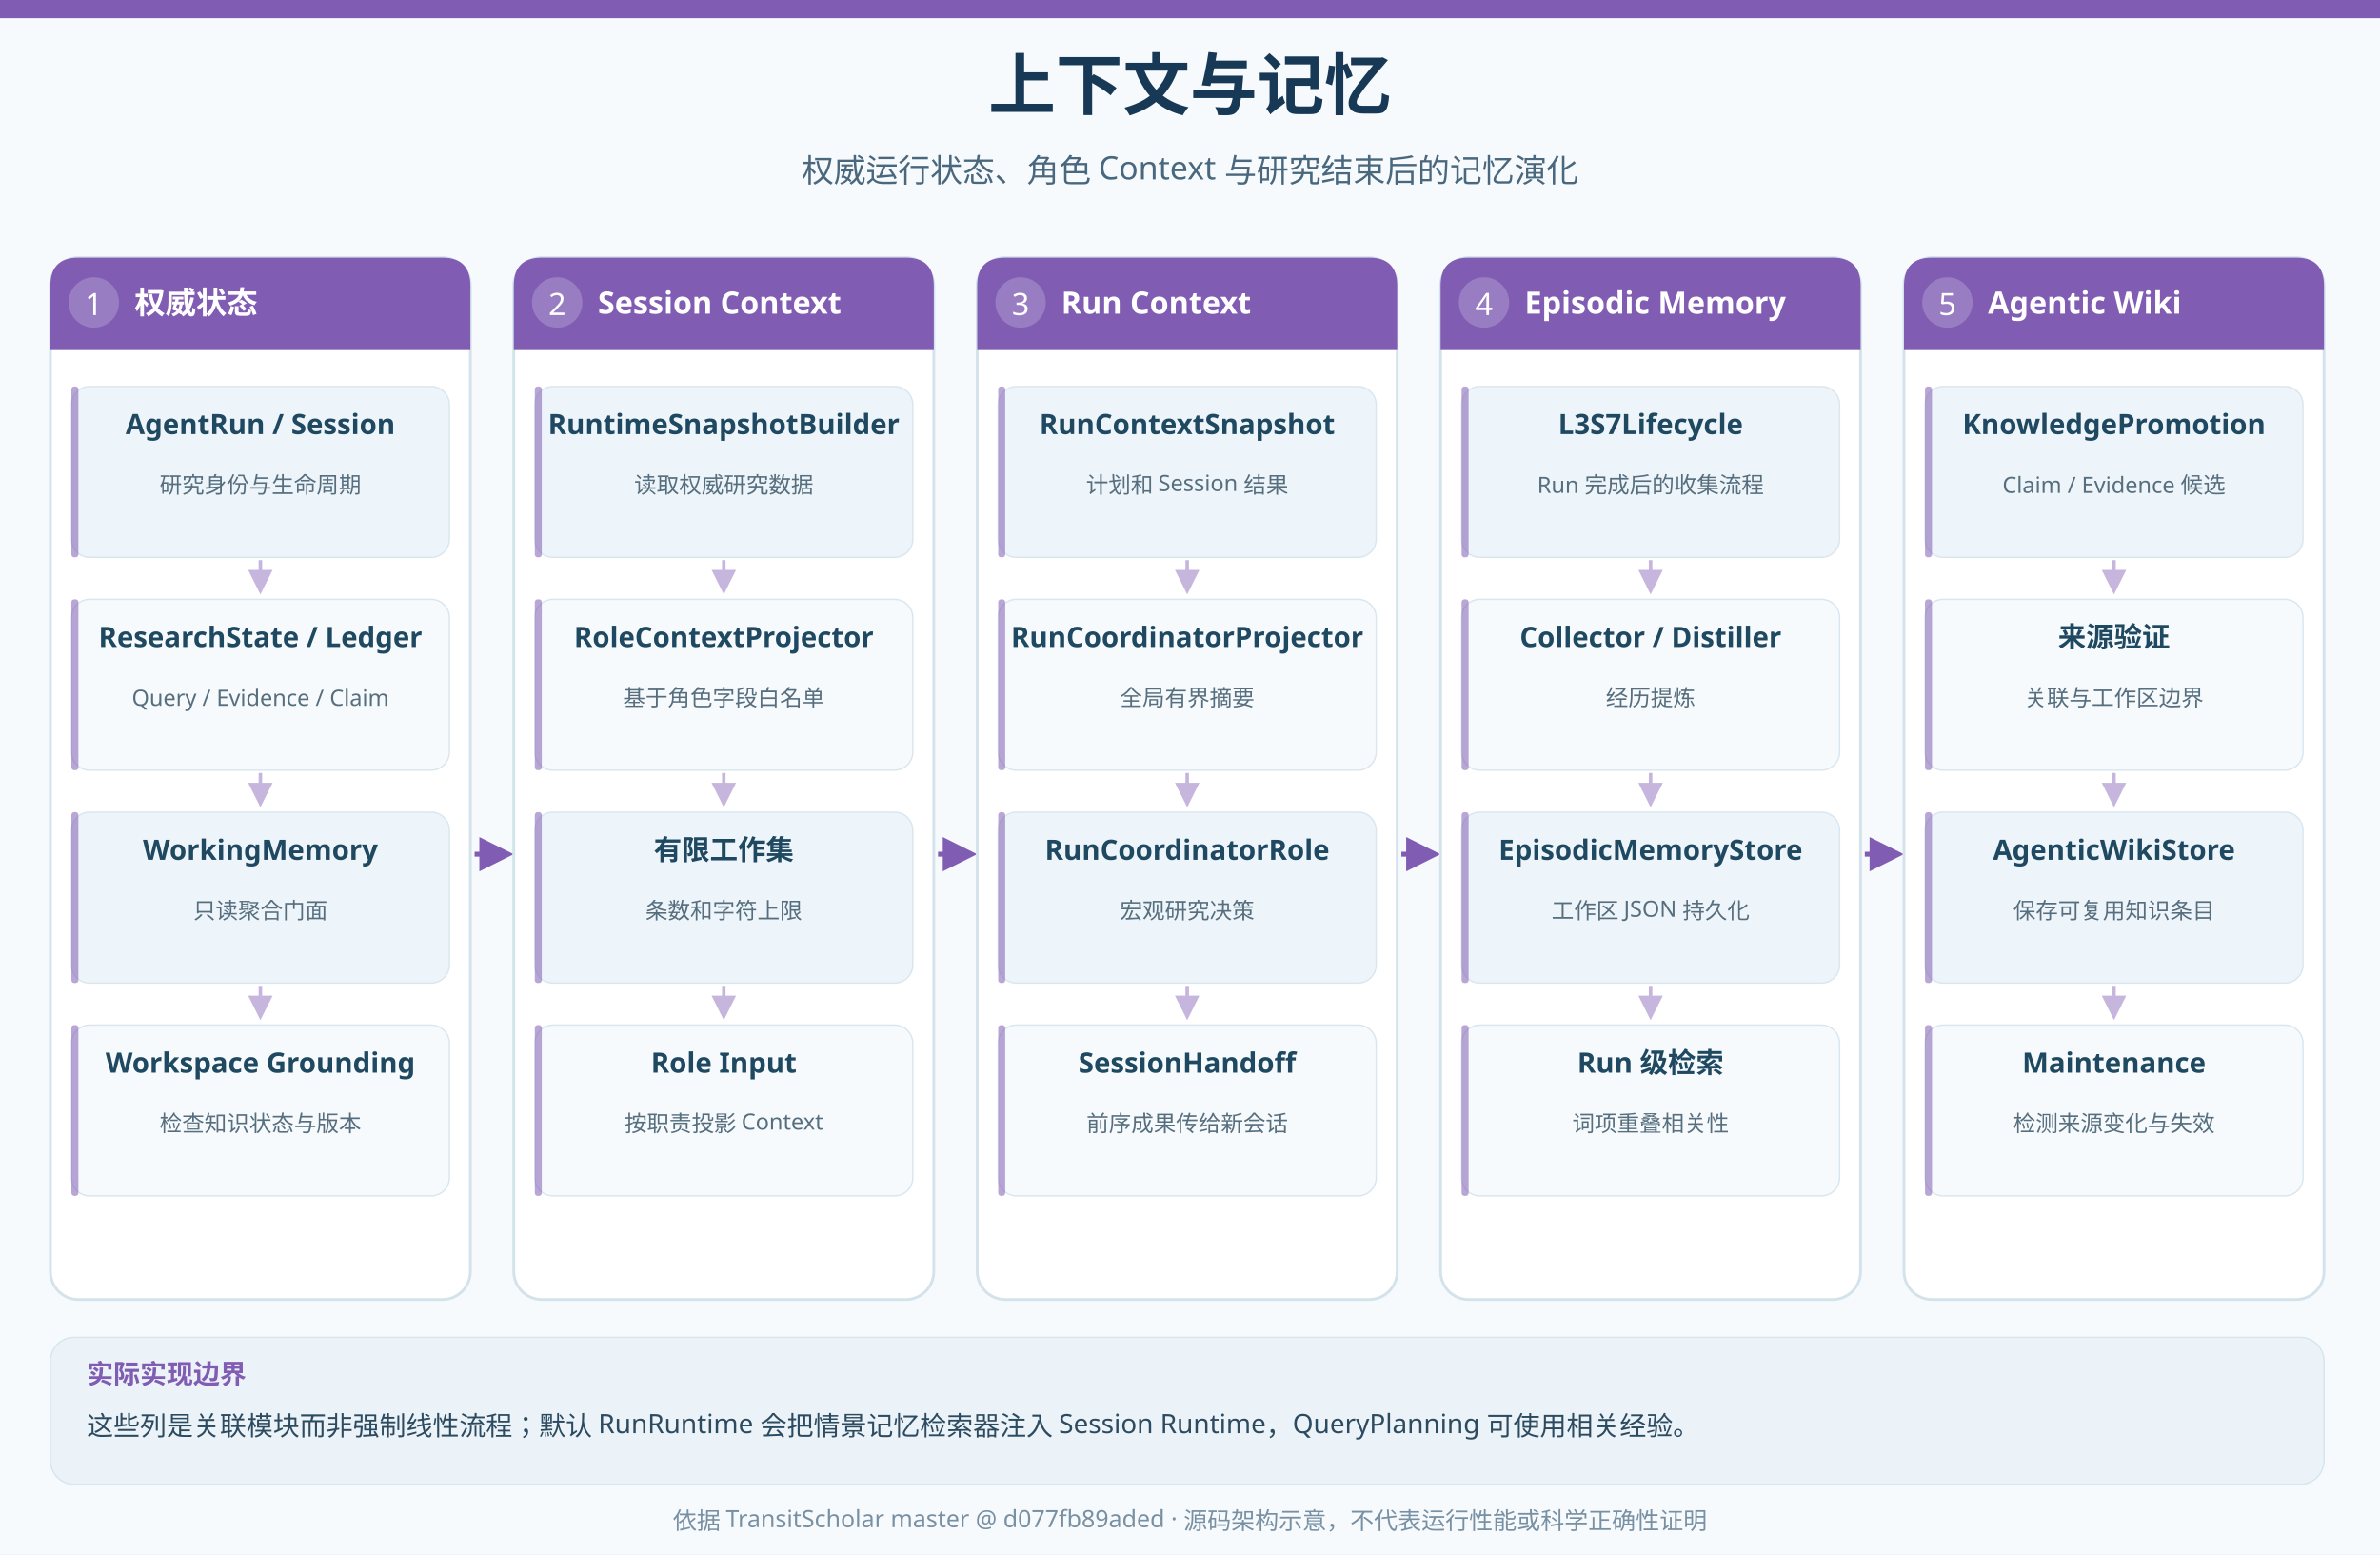
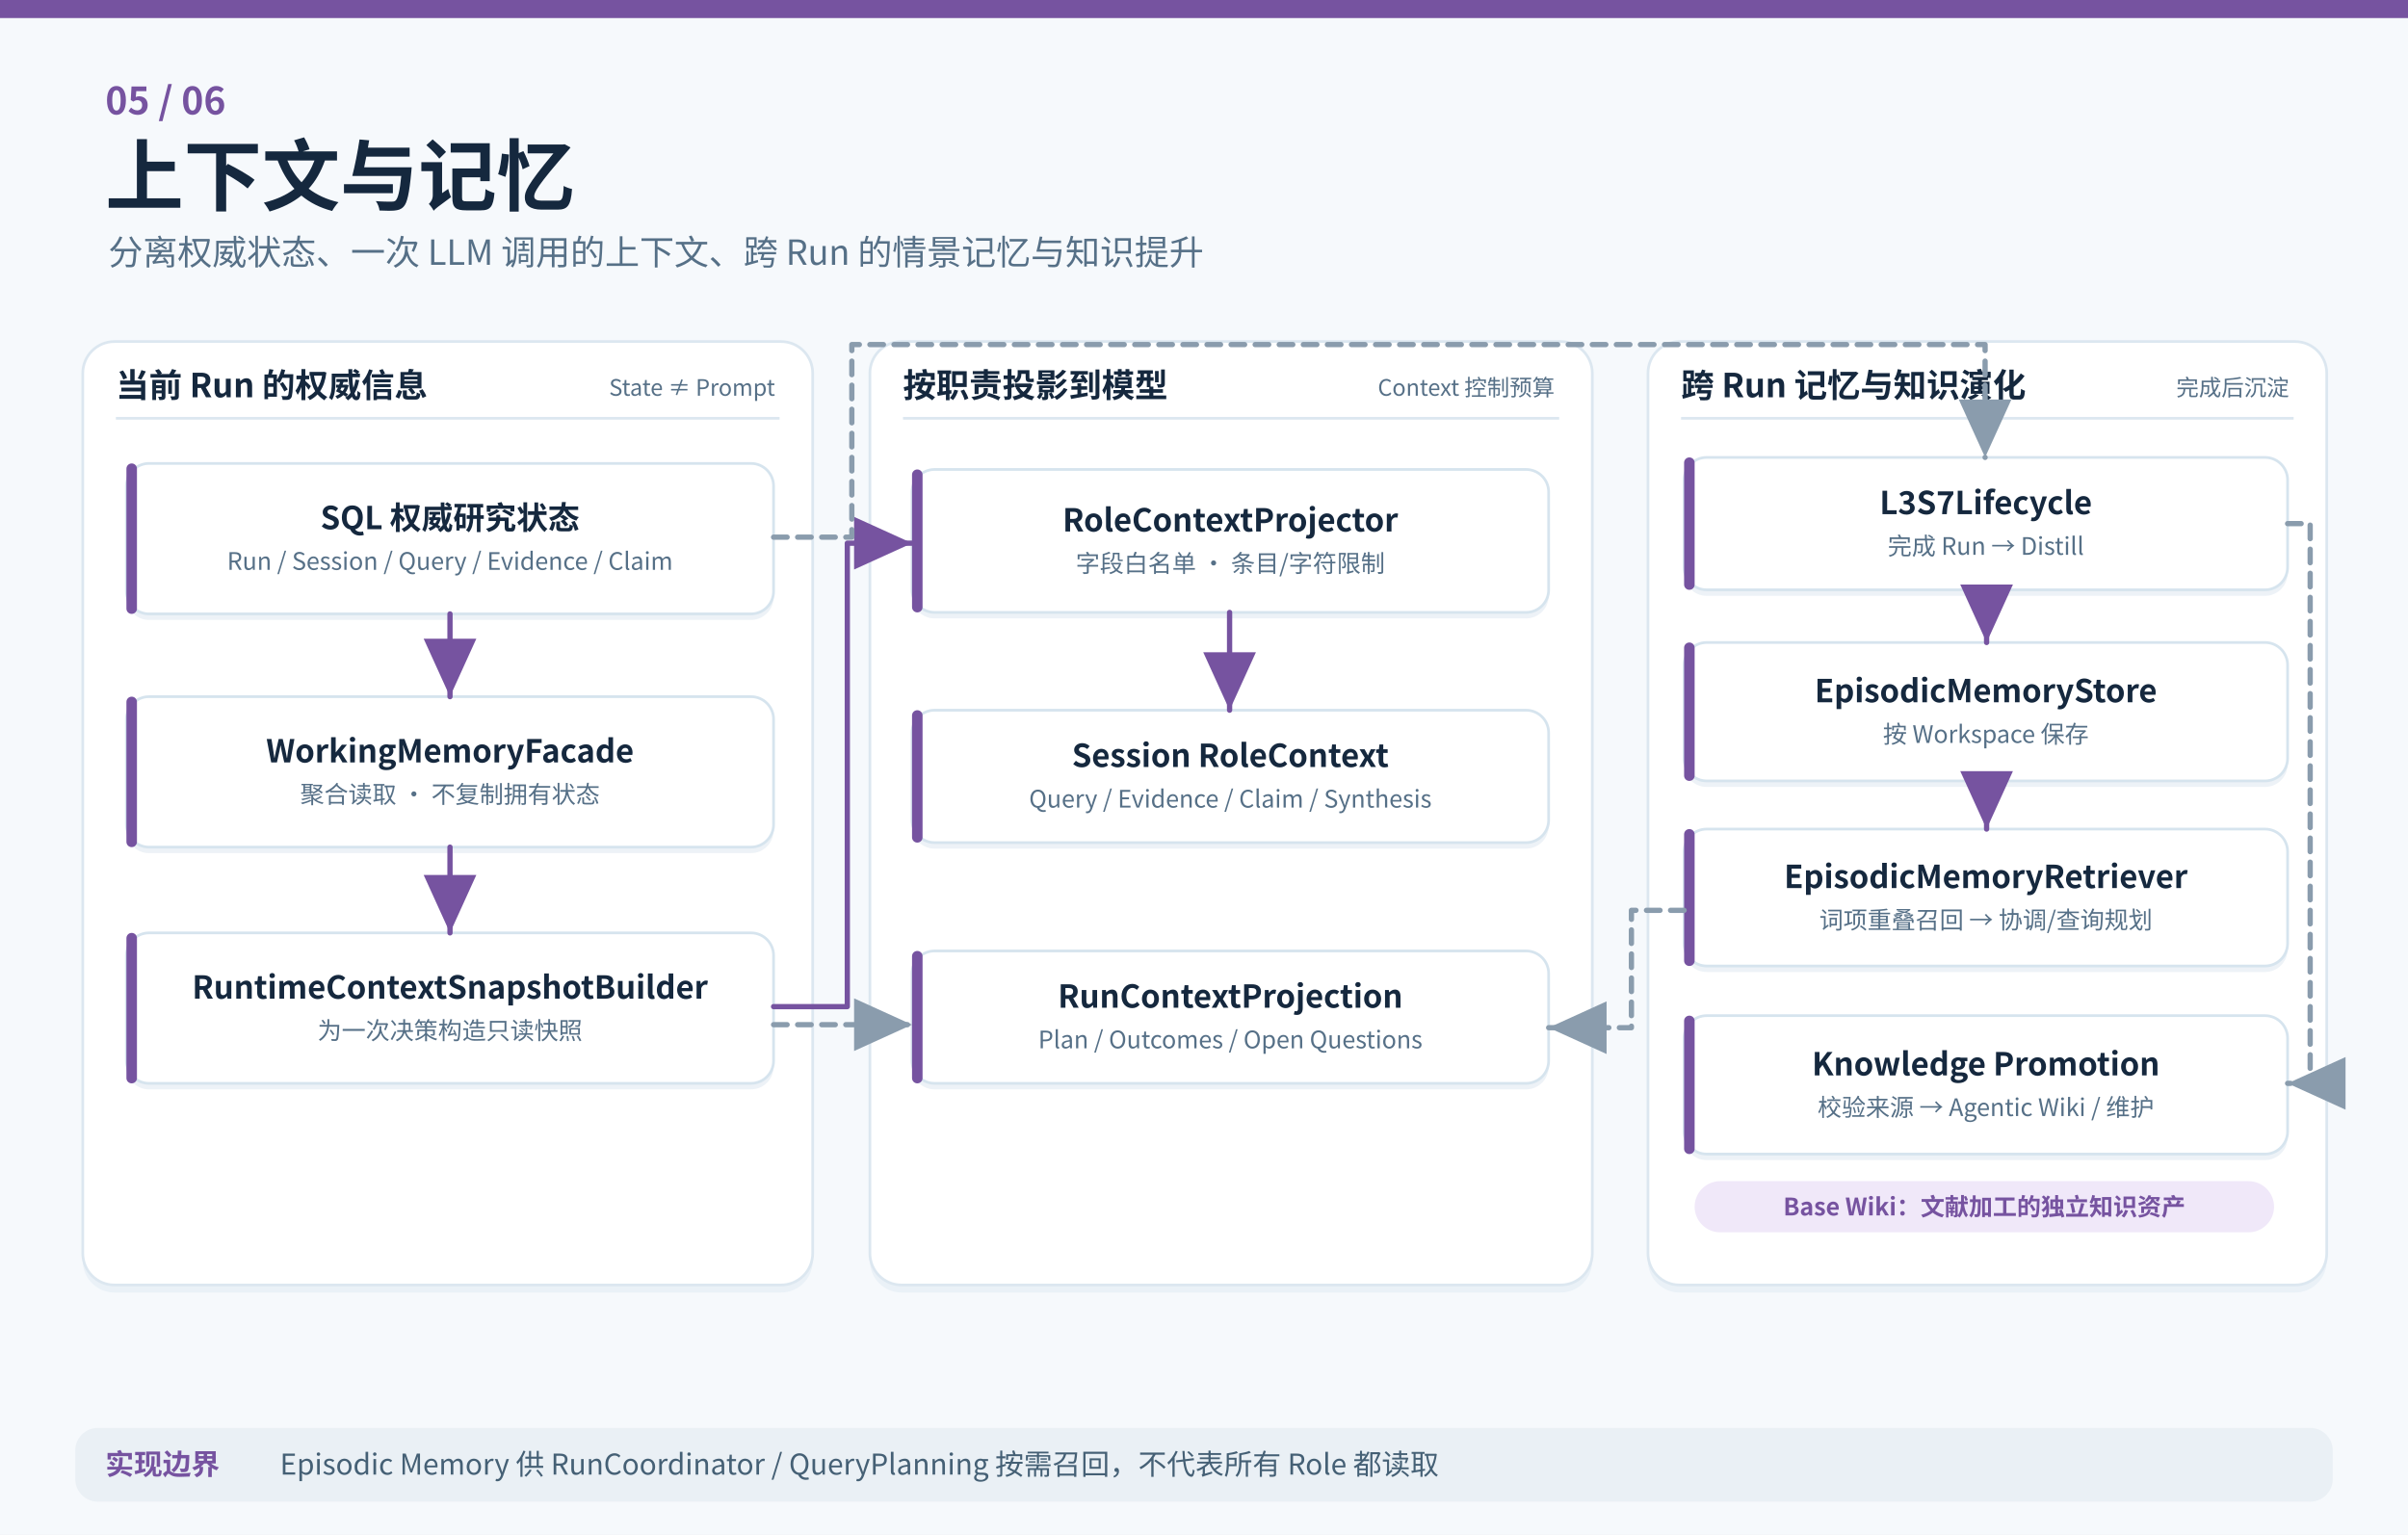
- <svg xmlns="http://www.w3.org/2000/svg" width="1700" height="1110" viewBox="0 0 1700 1110" role="img" aria-labelledby="title">
+ <svg xmlns="http://www.w3.org/2000/svg" baseProfile="full" height="1020px" version="1.1" viewBox="0 0 1600 1020" width="1600px">
  <defs>
-     <marker id="ar" viewBox="0 0 10 10" refX="8" refY="5" markerWidth="7" markerHeight="7" orient="auto">
-       <path d="M0 0L10 5L0 10Z" fill="#805cb3" />
+     <marker id="arrow" markerHeight="12" markerWidth="13" orient="auto" refX="12" refY="6">
+       <path d="M 1 1 L 12 6 L 1 11 z" fill="#7653a0" />
+     </marker>
+     <marker id="arrowmute" markerHeight="12" markerWidth="13" orient="auto" refX="12" refY="6">
+       <path d="M 1 1 L 12 6 L 1 11 z" fill="#8a9cad" />
    </marker>
  </defs>
-   <rect width="1700" height="1110" fill="#f7fafd" />
-   <style>text{font-family:"Noto Sans SC","Microsoft YaHei","PingFang SC",sans-serif}</style>
-   <rect width="1700" height="13" fill="#805cb3" />
-   <text x="850" y="78" text-anchor="middle" font-size="48" font-weight="700" fill="#173956">上下文与记忆</text>
-   <text x="850" y="130" text-anchor="middle" font-size="23" fill="#49677d">权威运行状态、角色 Context 与研究结束后的记忆演化</text>
-   <rect x="36" y="184" width="300" height="744" rx="20" fill="#fff" stroke="#d4e2eb" stroke-width="2" />
-   <path d="M56 184H316Q336 184 336 204V250H36V204Q36 184 56 184Z" fill="#805cb3" />
-   <circle cx="67" cy="216" r="18" fill="#ffffff" opacity=".2" />
-   <text x="67" y="225" text-anchor="middle" font-size="22" fill="#fff">1</text>
-   <text x="96" y="224" fill="#fff" font-size="22" font-weight="700">权威状态</text>
-   <rect x="51" y="276" width="270" height="122" rx="13" fill="#eef5fa" stroke="#d9e6ef" />
-   <rect x="51" y="276" width="5" height="122" rx="2" fill="#805cb3" opacity=".55" />
-   <text x="186" y="310" text-anchor="middle" font-size="20" font-weight="700" fill="#1f4861">
-     <tspan x="186" dy="0">AgentRun / Session</tspan>
-   </text>
-   <text x="186" y="352" text-anchor="middle" font-size="16" fill="#566e7e">
-     <tspan x="186" dy="0">研究身份与生命周期</tspan>
-   </text>
-   <path d="M186 400v21" stroke="#805cb3" opacity=".45" stroke-width="2.5" marker-end="url(#ar)" />
-   <rect x="51" y="428" width="270" height="122" rx="13" fill="#f6fafc" stroke="#d9e6ef" />
-   <rect x="51" y="428" width="5" height="122" rx="2" fill="#805cb3" opacity=".55" />
-   <text x="186" y="462" text-anchor="middle" font-size="20" font-weight="700" fill="#1f4861">
-     <tspan x="186" dy="0">ResearchState / Ledger</tspan>
-   </text>
-   <text x="186" y="504" text-anchor="middle" font-size="16" fill="#566e7e">
-     <tspan x="186" dy="0">Query / Evidence / Claim</tspan>
-   </text>
-   <path d="M186 552v21" stroke="#805cb3" opacity=".45" stroke-width="2.5" marker-end="url(#ar)" />
-   <rect x="51" y="580" width="270" height="122" rx="13" fill="#eef5fa" stroke="#d9e6ef" />
-   <rect x="51" y="580" width="5" height="122" rx="2" fill="#805cb3" opacity=".55" />
-   <text x="186" y="614" text-anchor="middle" font-size="20" font-weight="700" fill="#1f4861">
-     <tspan x="186" dy="0">WorkingMemory</tspan>
-   </text>
-   <text x="186" y="656" text-anchor="middle" font-size="16" fill="#566e7e">
-     <tspan x="186" dy="0">只读聚合门面</tspan>
-   </text>
-   <path d="M186 704v21" stroke="#805cb3" opacity=".45" stroke-width="2.5" marker-end="url(#ar)" />
-   <rect x="51" y="732" width="270" height="122" rx="13" fill="#f6fafc" stroke="#d9e6ef" />
-   <rect x="51" y="732" width="5" height="122" rx="2" fill="#805cb3" opacity=".55" />
-   <text x="186" y="766" text-anchor="middle" font-size="20" font-weight="700" fill="#1f4861">
-     <tspan x="186" dy="0">Workspace Grounding</tspan>
-   </text>
-   <text x="186" y="808" text-anchor="middle" font-size="16" fill="#566e7e">
-     <tspan x="186" dy="0">检查知识状态与版本</tspan>
-   </text>
-   <path d="M339 610h23" stroke="#805cb3" stroke-width="3.5" fill="none" stroke-dasharray="6 5" marker-end="url(#ar)" />
-   <rect x="367" y="184" width="300" height="744" rx="20" fill="#fff" stroke="#d4e2eb" stroke-width="2" />
-   <path d="M387 184H647Q667 184 667 204V250H367V204Q367 184 387 184Z" fill="#805cb3" />
-   <circle cx="398" cy="216" r="18" fill="#ffffff" opacity=".2" />
-   <text x="398" y="225" text-anchor="middle" font-size="22" fill="#fff">2</text>
-   <text x="427" y="224" fill="#fff" font-size="22" font-weight="700">Session Context</text>
-   <rect x="382" y="276" width="270" height="122" rx="13" fill="#eef5fa" stroke="#d9e6ef" />
-   <rect x="382" y="276" width="5" height="122" rx="2" fill="#805cb3" opacity=".55" />
-   <text x="517" y="310" text-anchor="middle" font-size="20" font-weight="700" fill="#1f4861">
-     <tspan x="517" dy="0">RuntimeSnapshotBuilder</tspan>
-   </text>
-   <text x="517" y="352" text-anchor="middle" font-size="16" fill="#566e7e">
-     <tspan x="517" dy="0">读取权威研究数据</tspan>
-   </text>
-   <path d="M517 400v21" stroke="#805cb3" opacity=".45" stroke-width="2.5" marker-end="url(#ar)" />
-   <rect x="382" y="428" width="270" height="122" rx="13" fill="#f6fafc" stroke="#d9e6ef" />
-   <rect x="382" y="428" width="5" height="122" rx="2" fill="#805cb3" opacity=".55" />
-   <text x="517" y="462" text-anchor="middle" font-size="20" font-weight="700" fill="#1f4861">
-     <tspan x="517" dy="0">RoleContextProjector</tspan>
-   </text>
-   <text x="517" y="504" text-anchor="middle" font-size="16" fill="#566e7e">
-     <tspan x="517" dy="0">基于角色字段白名单</tspan>
-   </text>
-   <path d="M517 552v21" stroke="#805cb3" opacity=".45" stroke-width="2.5" marker-end="url(#ar)" />
-   <rect x="382" y="580" width="270" height="122" rx="13" fill="#eef5fa" stroke="#d9e6ef" />
-   <rect x="382" y="580" width="5" height="122" rx="2" fill="#805cb3" opacity=".55" />
-   <text x="517" y="614" text-anchor="middle" font-size="20" font-weight="700" fill="#1f4861">
-     <tspan x="517" dy="0">有限工作集</tspan>
-   </text>
-   <text x="517" y="656" text-anchor="middle" font-size="16" fill="#566e7e">
-     <tspan x="517" dy="0">条数和字符上限</tspan>
-   </text>
-   <path d="M517 704v21" stroke="#805cb3" opacity=".45" stroke-width="2.5" marker-end="url(#ar)" />
-   <rect x="382" y="732" width="270" height="122" rx="13" fill="#f6fafc" stroke="#d9e6ef" />
-   <rect x="382" y="732" width="5" height="122" rx="2" fill="#805cb3" opacity=".55" />
-   <text x="517" y="766" text-anchor="middle" font-size="20" font-weight="700" fill="#1f4861">
-     <tspan x="517" dy="0">Role Input</tspan>
-   </text>
-   <text x="517" y="808" text-anchor="middle" font-size="16" fill="#566e7e">
-     <tspan x="517" dy="0">按职责投影 Context</tspan>
-   </text>
-   <path d="M670 610h23" stroke="#805cb3" stroke-width="3.5" fill="none" stroke-dasharray="6 5" marker-end="url(#ar)" />
-   <rect x="698" y="184" width="300" height="744" rx="20" fill="#fff" stroke="#d4e2eb" stroke-width="2" />
-   <path d="M718 184H978Q998 184 998 204V250H698V204Q698 184 718 184Z" fill="#805cb3" />
-   <circle cx="729" cy="216" r="18" fill="#ffffff" opacity=".2" />
-   <text x="729" y="225" text-anchor="middle" font-size="22" fill="#fff">3</text>
-   <text x="758" y="224" fill="#fff" font-size="22" font-weight="700">Run Context</text>
-   <rect x="713" y="276" width="270" height="122" rx="13" fill="#eef5fa" stroke="#d9e6ef" />
-   <rect x="713" y="276" width="5" height="122" rx="2" fill="#805cb3" opacity=".55" />
-   <text x="848" y="310" text-anchor="middle" font-size="20" font-weight="700" fill="#1f4861">
-     <tspan x="848" dy="0">RunContextSnapshot</tspan>
-   </text>
-   <text x="848" y="352" text-anchor="middle" font-size="16" fill="#566e7e">
-     <tspan x="848" dy="0">计划和 Session 结果</tspan>
-   </text>
-   <path d="M848 400v21" stroke="#805cb3" opacity=".45" stroke-width="2.5" marker-end="url(#ar)" />
-   <rect x="713" y="428" width="270" height="122" rx="13" fill="#f6fafc" stroke="#d9e6ef" />
-   <rect x="713" y="428" width="5" height="122" rx="2" fill="#805cb3" opacity=".55" />
-   <text x="848" y="462" text-anchor="middle" font-size="20" font-weight="700" fill="#1f4861">
-     <tspan x="848" dy="0">RunCoordinatorProjector</tspan>
-   </text>
-   <text x="848" y="504" text-anchor="middle" font-size="16" fill="#566e7e">
-     <tspan x="848" dy="0">全局有界摘要</tspan>
-   </text>
-   <path d="M848 552v21" stroke="#805cb3" opacity=".45" stroke-width="2.5" marker-end="url(#ar)" />
-   <rect x="713" y="580" width="270" height="122" rx="13" fill="#eef5fa" stroke="#d9e6ef" />
-   <rect x="713" y="580" width="5" height="122" rx="2" fill="#805cb3" opacity=".55" />
-   <text x="848" y="614" text-anchor="middle" font-size="20" font-weight="700" fill="#1f4861">
-     <tspan x="848" dy="0">RunCoordinatorRole</tspan>
-   </text>
-   <text x="848" y="656" text-anchor="middle" font-size="16" fill="#566e7e">
-     <tspan x="848" dy="0">宏观研究决策</tspan>
-   </text>
-   <path d="M848 704v21" stroke="#805cb3" opacity=".45" stroke-width="2.5" marker-end="url(#ar)" />
-   <rect x="713" y="732" width="270" height="122" rx="13" fill="#f6fafc" stroke="#d9e6ef" />
-   <rect x="713" y="732" width="5" height="122" rx="2" fill="#805cb3" opacity=".55" />
-   <text x="848" y="766" text-anchor="middle" font-size="20" font-weight="700" fill="#1f4861">
-     <tspan x="848" dy="0">SessionHandoff</tspan>
-   </text>
-   <text x="848" y="808" text-anchor="middle" font-size="16" fill="#566e7e">
-     <tspan x="848" dy="0">前序成果传给新会话</tspan>
-   </text>
-   <path d="M1001 610h23" stroke="#805cb3" stroke-width="3.5" fill="none" stroke-dasharray="6 5" marker-end="url(#ar)" />
-   <rect x="1029" y="184" width="300" height="744" rx="20" fill="#fff" stroke="#d4e2eb" stroke-width="2" />
-   <path d="M1049 184H1309Q1329 184 1329 204V250H1029V204Q1029 184 1049 184Z" fill="#805cb3" />
-   <circle cx="1060" cy="216" r="18" fill="#ffffff" opacity=".2" />
-   <text x="1060" y="225" text-anchor="middle" font-size="22" fill="#fff">4</text>
-   <text x="1089" y="224" fill="#fff" font-size="22" font-weight="700">Episodic Memory</text>
-   <rect x="1044" y="276" width="270" height="122" rx="13" fill="#eef5fa" stroke="#d9e6ef" />
-   <rect x="1044" y="276" width="5" height="122" rx="2" fill="#805cb3" opacity=".55" />
-   <text x="1179" y="310" text-anchor="middle" font-size="20" font-weight="700" fill="#1f4861">
-     <tspan x="1179" dy="0">L3S7Lifecycle</tspan>
-   </text>
-   <text x="1179" y="352" text-anchor="middle" font-size="16" fill="#566e7e">
-     <tspan x="1179" dy="0">Run 完成后的收集流程</tspan>
-   </text>
-   <path d="M1179 400v21" stroke="#805cb3" opacity=".45" stroke-width="2.5" marker-end="url(#ar)" />
-   <rect x="1044" y="428" width="270" height="122" rx="13" fill="#f6fafc" stroke="#d9e6ef" />
-   <rect x="1044" y="428" width="5" height="122" rx="2" fill="#805cb3" opacity=".55" />
-   <text x="1179" y="462" text-anchor="middle" font-size="20" font-weight="700" fill="#1f4861">
-     <tspan x="1179" dy="0">Collector / Distiller</tspan>
-   </text>
-   <text x="1179" y="504" text-anchor="middle" font-size="16" fill="#566e7e">
-     <tspan x="1179" dy="0">经历提炼</tspan>
-   </text>
-   <path d="M1179 552v21" stroke="#805cb3" opacity=".45" stroke-width="2.5" marker-end="url(#ar)" />
-   <rect x="1044" y="580" width="270" height="122" rx="13" fill="#eef5fa" stroke="#d9e6ef" />
-   <rect x="1044" y="580" width="5" height="122" rx="2" fill="#805cb3" opacity=".55" />
-   <text x="1179" y="614" text-anchor="middle" font-size="20" font-weight="700" fill="#1f4861">
-     <tspan x="1179" dy="0">EpisodicMemoryStore</tspan>
-   </text>
-   <text x="1179" y="656" text-anchor="middle" font-size="16" fill="#566e7e">
-     <tspan x="1179" dy="0">工作区 JSON 持久化</tspan>
-   </text>
-   <path d="M1179 704v21" stroke="#805cb3" opacity=".45" stroke-width="2.5" marker-end="url(#ar)" />
-   <rect x="1044" y="732" width="270" height="122" rx="13" fill="#f6fafc" stroke="#d9e6ef" />
-   <rect x="1044" y="732" width="5" height="122" rx="2" fill="#805cb3" opacity=".55" />
-   <text x="1179" y="766" text-anchor="middle" font-size="20" font-weight="700" fill="#1f4861">
-     <tspan x="1179" dy="0">Run 级检索</tspan>
-   </text>
-   <text x="1179" y="808" text-anchor="middle" font-size="16" fill="#566e7e">
-     <tspan x="1179" dy="0">词项重叠相关性</tspan>
-   </text>
-   <path d="M1332 610h23" stroke="#805cb3" stroke-width="3.5" fill="none" stroke-dasharray="6 5" marker-end="url(#ar)" />
-   <rect x="1360" y="184" width="300" height="744" rx="20" fill="#fff" stroke="#d4e2eb" stroke-width="2" />
-   <path d="M1380 184H1640Q1660 184 1660 204V250H1360V204Q1360 184 1380 184Z" fill="#805cb3" />
-   <circle cx="1391" cy="216" r="18" fill="#ffffff" opacity=".2" />
-   <text x="1391" y="225" text-anchor="middle" font-size="22" fill="#fff">5</text>
-   <text x="1420" y="224" fill="#fff" font-size="22" font-weight="700">Agentic Wiki</text>
-   <rect x="1375" y="276" width="270" height="122" rx="13" fill="#eef5fa" stroke="#d9e6ef" />
-   <rect x="1375" y="276" width="5" height="122" rx="2" fill="#805cb3" opacity=".55" />
-   <text x="1510" y="310" text-anchor="middle" font-size="20" font-weight="700" fill="#1f4861">
-     <tspan x="1510" dy="0">KnowledgePromotion</tspan>
-   </text>
-   <text x="1510" y="352" text-anchor="middle" font-size="16" fill="#566e7e">
-     <tspan x="1510" dy="0">Claim / Evidence 候选</tspan>
-   </text>
-   <path d="M1510 400v21" stroke="#805cb3" opacity=".45" stroke-width="2.5" marker-end="url(#ar)" />
-   <rect x="1375" y="428" width="270" height="122" rx="13" fill="#f6fafc" stroke="#d9e6ef" />
-   <rect x="1375" y="428" width="5" height="122" rx="2" fill="#805cb3" opacity=".55" />
-   <text x="1510" y="462" text-anchor="middle" font-size="20" font-weight="700" fill="#1f4861">
-     <tspan x="1510" dy="0">来源验证</tspan>
-   </text>
-   <text x="1510" y="504" text-anchor="middle" font-size="16" fill="#566e7e">
-     <tspan x="1510" dy="0">关联与工作区边界</tspan>
-   </text>
-   <path d="M1510 552v21" stroke="#805cb3" opacity=".45" stroke-width="2.5" marker-end="url(#ar)" />
-   <rect x="1375" y="580" width="270" height="122" rx="13" fill="#eef5fa" stroke="#d9e6ef" />
-   <rect x="1375" y="580" width="5" height="122" rx="2" fill="#805cb3" opacity=".55" />
-   <text x="1510" y="614" text-anchor="middle" font-size="20" font-weight="700" fill="#1f4861">
-     <tspan x="1510" dy="0">AgenticWikiStore</tspan>
-   </text>
-   <text x="1510" y="656" text-anchor="middle" font-size="16" fill="#566e7e">
-     <tspan x="1510" dy="0">保存可复用知识条目</tspan>
-   </text>
-   <path d="M1510 704v21" stroke="#805cb3" opacity=".45" stroke-width="2.5" marker-end="url(#ar)" />
-   <rect x="1375" y="732" width="270" height="122" rx="13" fill="#f6fafc" stroke="#d9e6ef" />
-   <rect x="1375" y="732" width="5" height="122" rx="2" fill="#805cb3" opacity=".55" />
-   <text x="1510" y="766" text-anchor="middle" font-size="20" font-weight="700" fill="#1f4861">
-     <tspan x="1510" dy="0">Maintenance</tspan>
-   </text>
-   <text x="1510" y="808" text-anchor="middle" font-size="16" fill="#566e7e">
-     <tspan x="1510" dy="0">检测来源变化与失效</tspan>
-   </text>
-   <rect x="36" y="955" width="1624" height="105" rx="17" fill="#ebf3f8" stroke="#d5e6ef" />
-   <text x="62" y="988" font-size="19" font-weight="600" fill="#805cb3">实际实现边界</text>
-   <text x="62" y="1025" font-size="19" fill="#2d4b60">
-     <tspan x="62" dy="0">这些列是关联模块而非强制线性流程；默认 RunRuntime 会把情景记忆检索器注入 Session Runtime，QueryPlanning 可使用相关经验。</tspan>
-   </text>
-   <text x="850" y="1092" text-anchor="middle" font-size="17" fill="#7890a3">依据 TransitScholar master @ d077fb89aded · 源码架构示意，不代表运行性能或科学正确性证明</text>
+   <g id="shapes">
+     <rect fill="#f6f9fc" height="1020" width="1600" x="0" y="0" />
+     <rect fill="#7653a0" height="12" width="1600" x="0" y="0" />
+     <text fill="#7653a0" font-family="Noto Sans CJK SC" font-size="25" font-weight="700" x="70" y="76">05 / 06</text>
+     <text fill="#15283e" font-family="Noto Sans CJK SC" font-size="52" font-weight="700" x="70" y="136">上下文与记忆</text>
+     <text fill="#567087" font-family="Noto Sans CJK SC" font-size="23" x="72" y="176">分离权威状态、一次 LLM 调用的上下文、跨 Run 的情景记忆与知识提升</text>
+     <rect fill="#eaf0f5" height="49" rx="15" width="1500" x="50" y="949" />
+     <text fill="#7653a0" font-family="Noto Sans CJK SC" font-size="19" font-weight="700" x="70" y="980">实现边界</text>
+     <text fill="#456075" font-family="Noto Sans CJK SC" font-size="19" font-weight="400" x="186" y="980">Episodic Memory 供 RunCoordinator / QueryPlanning 按需召回，不代表所有 Role 都读取</text>
+     <rect fill="#e4edf5" height="627" opacity="0.68" rx="21" width="485" x="55" y="232" />
+     <rect fill="#fff" height="627" rx="21" stroke="#dce7f0" stroke-width="1.8" width="485" x="55" y="227" />
+     <text fill="#15283e" font-family="Noto Sans CJK SC" font-size="22" font-weight="700" x="77" y="264">当前 Run 的权威信息</text>
+     <line stroke="#dce7f0" stroke-width="1.8" x1="77" x2="518" y1="278" y2="278" />
+     <text fill="#567087" font-family="Noto Sans CJK SC" font-size="15" font-weight="400" text-anchor="end" x="515" y="263">State ≠ Prompt</text>
+     <rect fill="#d3dfea" height="100" opacity="0.4" rx="15" width="430" x="84" y="312" />
+     <rect fill="#ffffff" height="100" rx="15" stroke="#d6e4ee" stroke-width="1.8" width="430" x="84" y="308" />
+     <rect fill="#7653a0" height="100" rx="3.5" width="7" x="84" y="308" />
+     <text fill="#15283e" font-family="Noto Sans CJK SC" font-size="21" font-weight="700" text-anchor="middle" x="299.0" y="351.72">SQL 权威研究状态</text>
+     <text fill="#567087" font-family="Noto Sans CJK SC" font-size="16" font-weight="400" text-anchor="middle" x="299.0" y="378.72">Run / Session / Query / Evidence / Claim</text>
+     <rect fill="#d3dfea" height="100" opacity="0.4" rx="15" width="430" x="84" y="467" />
+     <rect fill="#ffffff" height="100" rx="15" stroke="#d6e4ee" stroke-width="1.8" width="430" x="84" y="463" />
+     <rect fill="#7653a0" height="100" rx="3.5" width="7" x="84" y="463" />
+     <text fill="#15283e" font-family="Noto Sans CJK SC" font-size="21" font-weight="700" text-anchor="middle" x="299.0" y="506.72">WorkingMemoryFacade</text>
+     <text fill="#567087" font-family="Noto Sans CJK SC" font-size="16" font-weight="400" text-anchor="middle" x="299.0" y="533.72">聚合读取 · 不复制拥有状态</text>
+     <rect fill="#d3dfea" height="100" opacity="0.4" rx="15" width="430" x="84" y="624" />
+     <rect fill="#ffffff" height="100" rx="15" stroke="#d6e4ee" stroke-width="1.8" width="430" x="84" y="620" />
+     <rect fill="#7653a0" height="100" rx="3.5" width="7" x="84" y="620" />
+     <text fill="#15283e" font-family="Noto Sans CJK SC" font-size="21" font-weight="700" text-anchor="middle" x="299.0" y="663.72">RuntimeContextSnapshotBuilder</text>
+     <text fill="#567087" font-family="Noto Sans CJK SC" font-size="16" font-weight="400" text-anchor="middle" x="299.0" y="690.72">为一次决策构造只读快照</text>
+     <rect fill="#e4edf5" height="627" opacity="0.68" rx="21" width="480" x="578" y="232" />
+     <rect fill="#fff" height="627" rx="21" stroke="#dce7f0" stroke-width="1.8" width="480" x="578" y="227" />
+     <text fill="#15283e" font-family="Noto Sans CJK SC" font-size="22" font-weight="700" x="600" y="264">按职责投影到模型</text>
+     <line stroke="#dce7f0" stroke-width="1.8" x1="600" x2="1036" y1="278" y2="278" />
+     <text fill="#567087" font-family="Noto Sans CJK SC" font-size="15" font-weight="400" text-anchor="end" x="1033" y="263">Context 控制预算</text>
+     <rect fill="#d3dfea" height="95" opacity="0.4" rx="15" width="423" x="606" y="316" />
+     <rect fill="#ffffff" height="95" rx="15" stroke="#d6e4ee" stroke-width="1.8" width="423" x="606" y="312" />
+     <rect fill="#7653a0" height="95" rx="3.5" width="7" x="606" y="312" />
+     <text fill="#15283e" font-family="Noto Sans CJK SC" font-size="21" font-weight="700" text-anchor="middle" x="817.5" y="353.22">RoleContextProjector</text>
+     <text fill="#567087" font-family="Noto Sans CJK SC" font-size="16" font-weight="400" text-anchor="middle" x="817.5" y="380.22">字段白名单 · 条目/字符限制</text>
+     <rect fill="#d3dfea" height="88" opacity="0.4" rx="15" width="423" x="606" y="476" />
+     <rect fill="#ffffff" height="88" rx="15" stroke="#d6e4ee" stroke-width="1.8" width="423" x="606" y="472" />
+     <rect fill="#7653a0" height="88" rx="3.5" width="7" x="606" y="472" />
+     <text fill="#15283e" font-family="Noto Sans CJK SC" font-size="21" font-weight="700" text-anchor="middle" x="817.5" y="509.72">Session RoleContext</text>
+     <text fill="#567087" font-family="Noto Sans CJK SC" font-size="16" font-weight="400" text-anchor="middle" x="817.5" y="536.72">Query / Evidence / Claim / Synthesis</text>
+     <rect fill="#d3dfea" height="88" opacity="0.4" rx="15" width="423" x="606" y="636" />
+     <rect fill="#ffffff" height="88" rx="15" stroke="#d6e4ee" stroke-width="1.8" width="423" x="606" y="632" />
+     <rect fill="#7653a0" height="88" rx="3.5" width="7" x="606" y="632" />
+     <text fill="#15283e" font-family="Noto Sans CJK SC" font-size="21" font-weight="700" text-anchor="middle" x="817.5" y="669.72">RunContextProjection</text>
+     <text fill="#567087" font-family="Noto Sans CJK SC" font-size="16" font-weight="400" text-anchor="middle" x="817.5" y="696.72">Plan / Outcomes / Open Questions</text>
+     <rect fill="#e4edf5" height="627" opacity="0.68" rx="21" width="451" x="1095" y="232" />
+     <rect fill="#fff" height="627" rx="21" stroke="#dce7f0" stroke-width="1.8" width="451" x="1095" y="227" />
+     <text fill="#15283e" font-family="Noto Sans CJK SC" font-size="22" font-weight="700" x="1117" y="264">跨 Run 记忆与知识演化</text>
+     <line stroke="#dce7f0" stroke-width="1.8" x1="1117" x2="1524" y1="278" y2="278" />
+     <text fill="#567087" font-family="Noto Sans CJK SC" font-size="15" font-weight="400" text-anchor="end" x="1521" y="263">完成后沉淀</text>
+     <rect fill="#d3dfea" height="88" opacity="0.4" rx="15" width="401" x="1119" y="308" />
+     <rect fill="#ffffff" height="88" rx="15" stroke="#d6e4ee" stroke-width="1.8" width="401" x="1119" y="304" />
+     <rect fill="#7653a0" height="88" rx="3.5" width="7" x="1119" y="304" />
+     <text fill="#15283e" font-family="Noto Sans CJK SC" font-size="21" font-weight="700" text-anchor="middle" x="1319.5" y="341.72">L3S7Lifecycle</text>
+     <text fill="#567087" font-family="Noto Sans CJK SC" font-size="16" font-weight="400" text-anchor="middle" x="1319.5" y="368.72">完成 Run → Distill</text>
+     <rect fill="#d3dfea" height="92" opacity="0.4" rx="15" width="401" x="1119" y="431" />
+     <rect fill="#ffffff" height="92" rx="15" stroke="#d6e4ee" stroke-width="1.8" width="401" x="1119" y="427" />
+     <rect fill="#7653a0" height="92" rx="3.5" width="7" x="1119" y="427" />
+     <text fill="#15283e" font-family="Noto Sans CJK SC" font-size="21" font-weight="700" text-anchor="middle" x="1319.5" y="466.72">EpisodicMemoryStore</text>
+     <text fill="#567087" font-family="Noto Sans CJK SC" font-size="16" font-weight="400" text-anchor="middle" x="1319.5" y="493.72">按 Workspace 保存</text>
+     <rect fill="#d3dfea" height="91" opacity="0.4" rx="15" width="401" x="1119" y="555" />
+     <rect fill="#ffffff" height="91" rx="15" stroke="#d6e4ee" stroke-width="1.8" width="401" x="1119" y="551" />
+     <rect fill="#7653a0" height="91" rx="3.5" width="7" x="1119" y="551" />
+     <text fill="#15283e" font-family="Noto Sans CJK SC" font-size="21" font-weight="700" text-anchor="middle" x="1319.5" y="590.22">EpisodicMemoryRetriever</text>
+     <text fill="#567087" font-family="Noto Sans CJK SC" font-size="16" font-weight="400" text-anchor="middle" x="1319.5" y="617.22">词项重叠召回 → 协调/查询规划</text>
+     <rect fill="#d3dfea" height="92" opacity="0.4" rx="15" width="401" x="1119" y="679" />
+     <rect fill="#ffffff" height="92" rx="15" stroke="#d6e4ee" stroke-width="1.8" width="401" x="1119" y="675" />
+     <rect fill="#7653a0" height="92" rx="3.5" width="7" x="1119" y="675" />
+     <text fill="#15283e" font-family="Noto Sans CJK SC" font-size="21" font-weight="700" text-anchor="middle" x="1319.5" y="714.72">Knowledge Promotion</text>
+     <text fill="#567087" font-family="Noto Sans CJK SC" font-size="16" font-weight="400" text-anchor="middle" x="1319.5" y="741.72">校验来源 → Agentic Wiki / 维护</text>
+     <rect fill="#f0e8f9" height="34" rx="17.0" width="385" x="1126" y="785" />
+     <text fill="#7653a0" font-family="Noto Sans CJK SC" font-size="16" font-weight="700" text-anchor="middle" x="1318.5" y="807.78">Base Wiki：文献加工的独立知识资产</text>
+   </g>
+   <g id="edges">
+     <path d="M 299,408 L 299,463" fill="none" marker-end="url(#arrow)" stroke="#7653a0" stroke-dasharray="none" stroke-linecap="round" stroke-linejoin="round" stroke-width="3.5" />
+     <path d="M 299,563 L 299,620" fill="none" marker-end="url(#arrow)" stroke="#7653a0" stroke-dasharray="none" stroke-linecap="round" stroke-linejoin="round" stroke-width="3.5" />
+     <path d="M 514,669 L 563,669 L 563,361 L 606,361" fill="none" marker-end="url(#arrow)" stroke="#7653a0" stroke-dasharray="none" stroke-linecap="round" stroke-linejoin="round" stroke-width="3.5" />
+     <path d="M 817,407 L 817,472" fill="none" marker-end="url(#arrow)" stroke="#7653a0" stroke-dasharray="none" stroke-linecap="round" stroke-linejoin="round" stroke-width="3.5" />
+     <path d="M 514,681 L 606,681" fill="none" marker-end="url(#arrowmute)" stroke="#8a9cad" stroke-dasharray="9 7" stroke-linecap="round" stroke-linejoin="round" stroke-width="3.5" />
+     <path d="M 1320,392 L 1320,427" fill="none" marker-end="url(#arrow)" stroke="#7653a0" stroke-dasharray="none" stroke-linecap="round" stroke-linejoin="round" stroke-width="3.5" />
+     <path d="M 1320,519 L 1320,551" fill="none" marker-end="url(#arrow)" stroke="#7653a0" stroke-dasharray="none" stroke-linecap="round" stroke-linejoin="round" stroke-width="3.5" />
+     <path d="M 1119,605 L 1084,605 L 1084,683 L 1029,683" fill="none" marker-end="url(#arrowmute)" stroke="#8a9cad" stroke-dasharray="9 7" stroke-linecap="round" stroke-linejoin="round" stroke-width="3.5" />
+     <path d="M 1520,348 L 1535,348 L 1535,720 L 1520,720" fill="none" marker-end="url(#arrowmute)" stroke="#8a9cad" stroke-dasharray="9 7" stroke-linecap="round" stroke-linejoin="round" stroke-width="3.5" />
+     <path d="M 514,357 L 566,357 L 566,229 L 1319,229 L 1319,304" fill="none" marker-end="url(#arrowmute)" stroke="#8a9cad" stroke-dasharray="9 7" stroke-linecap="round" stroke-linejoin="round" stroke-width="3.5" />
+   </g>
</svg>
